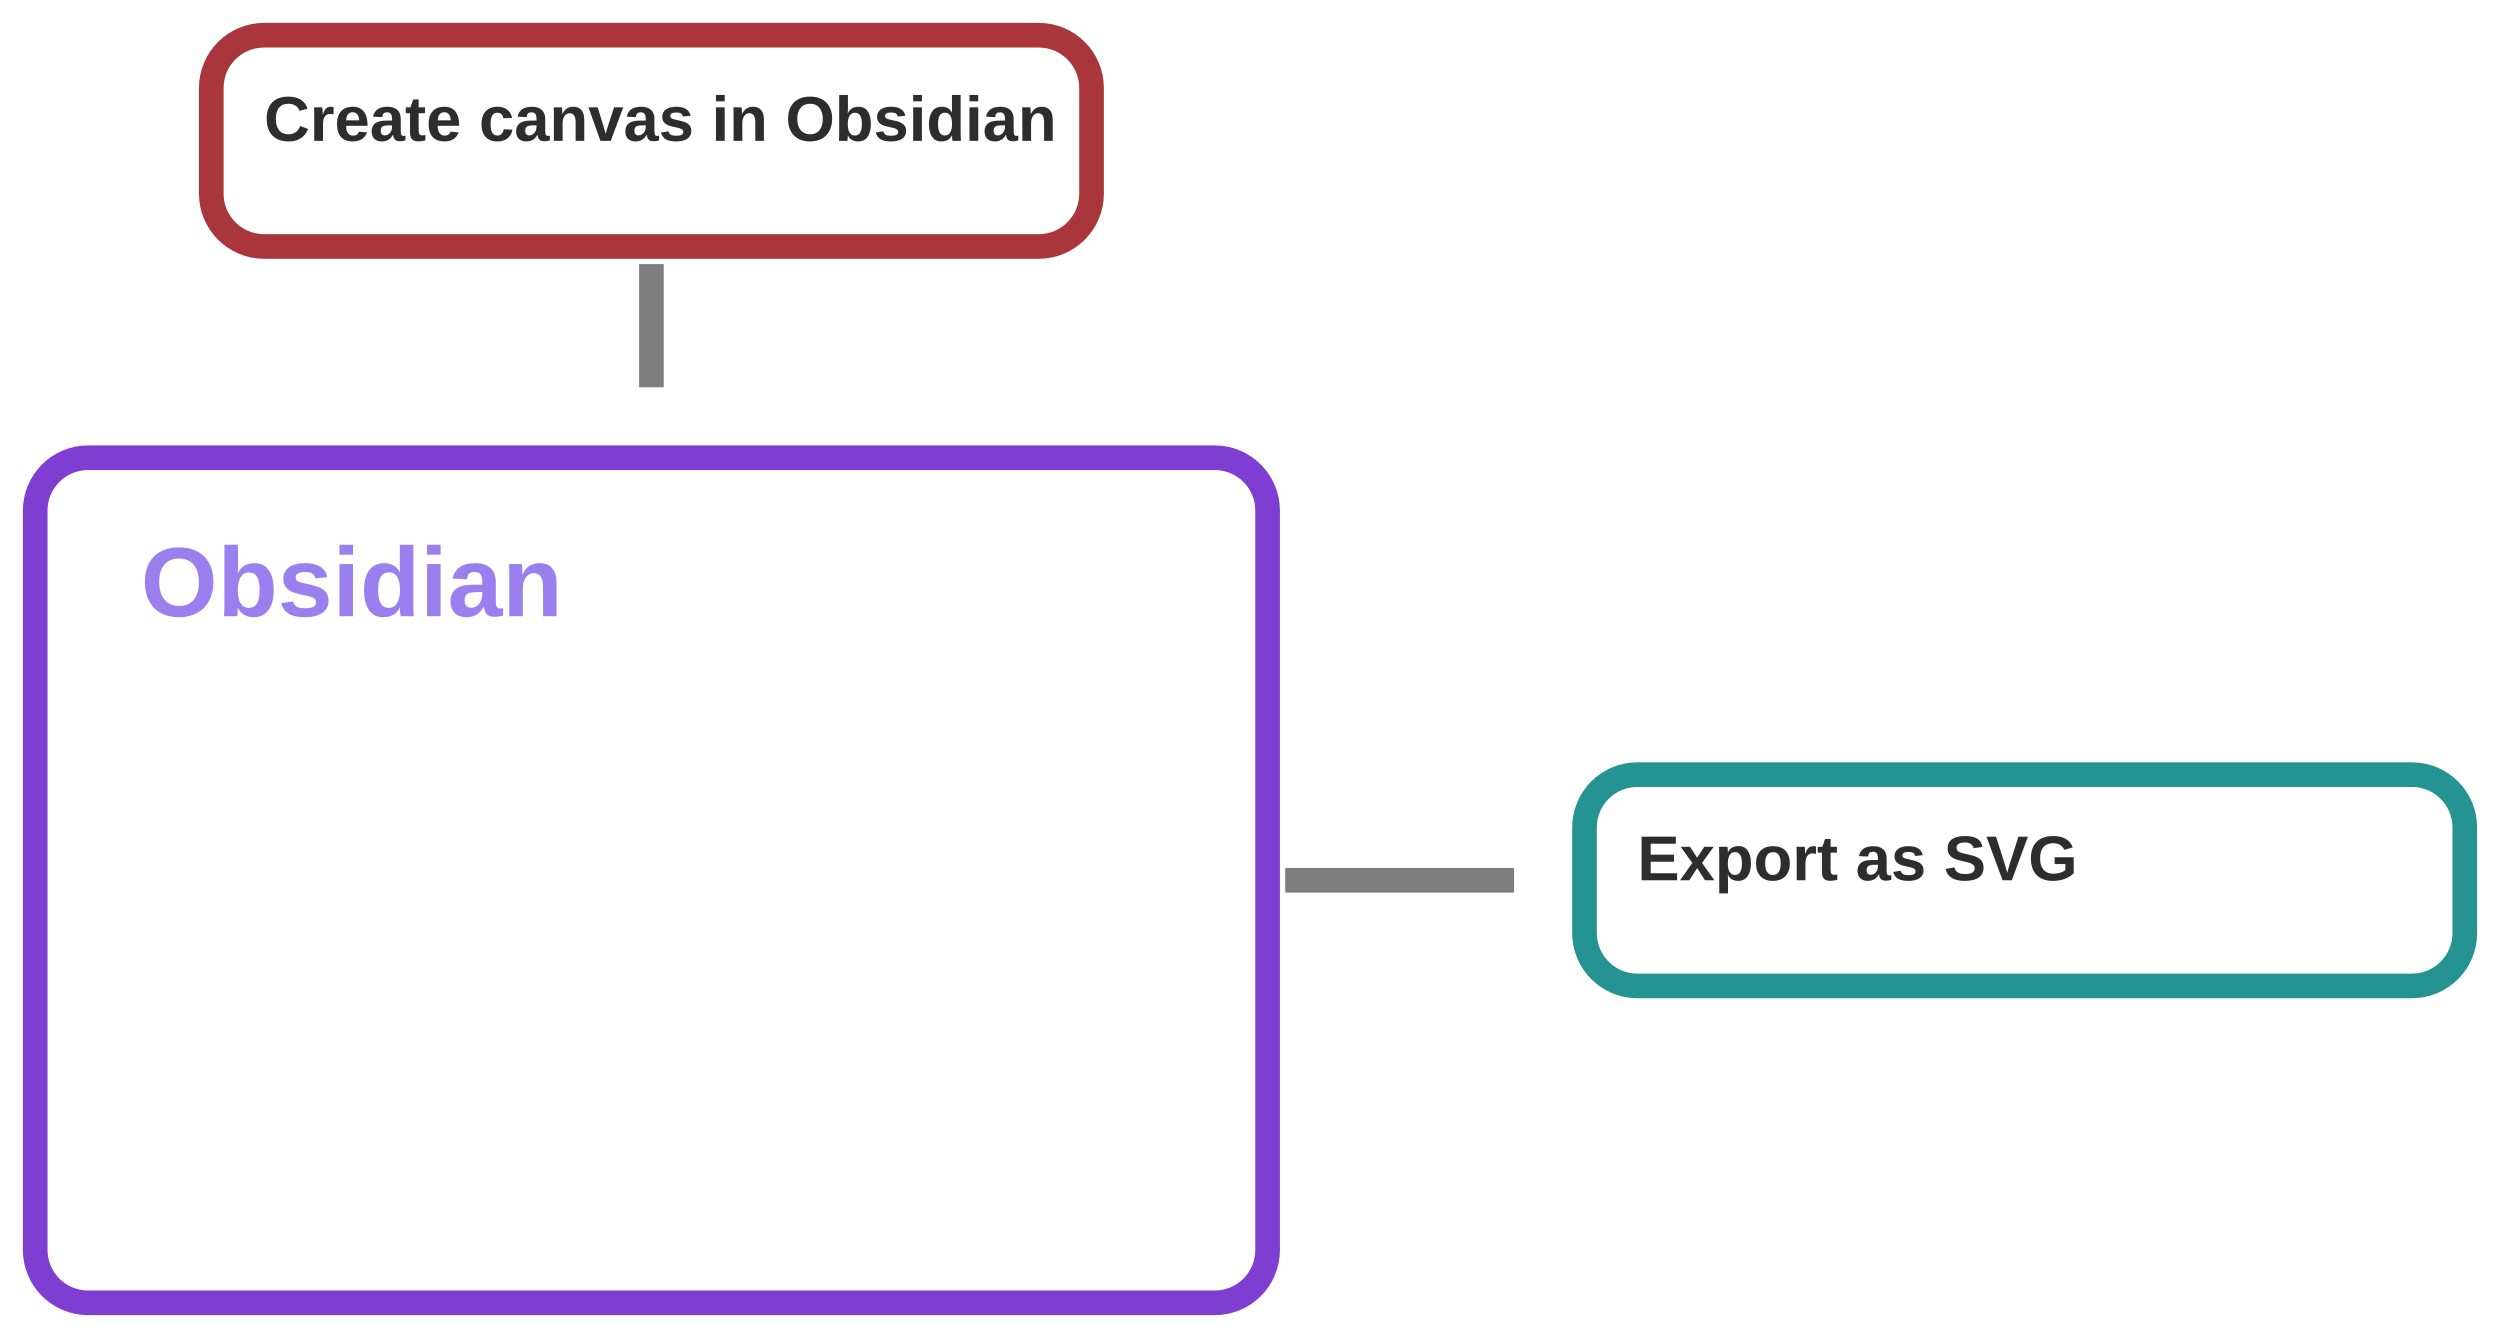
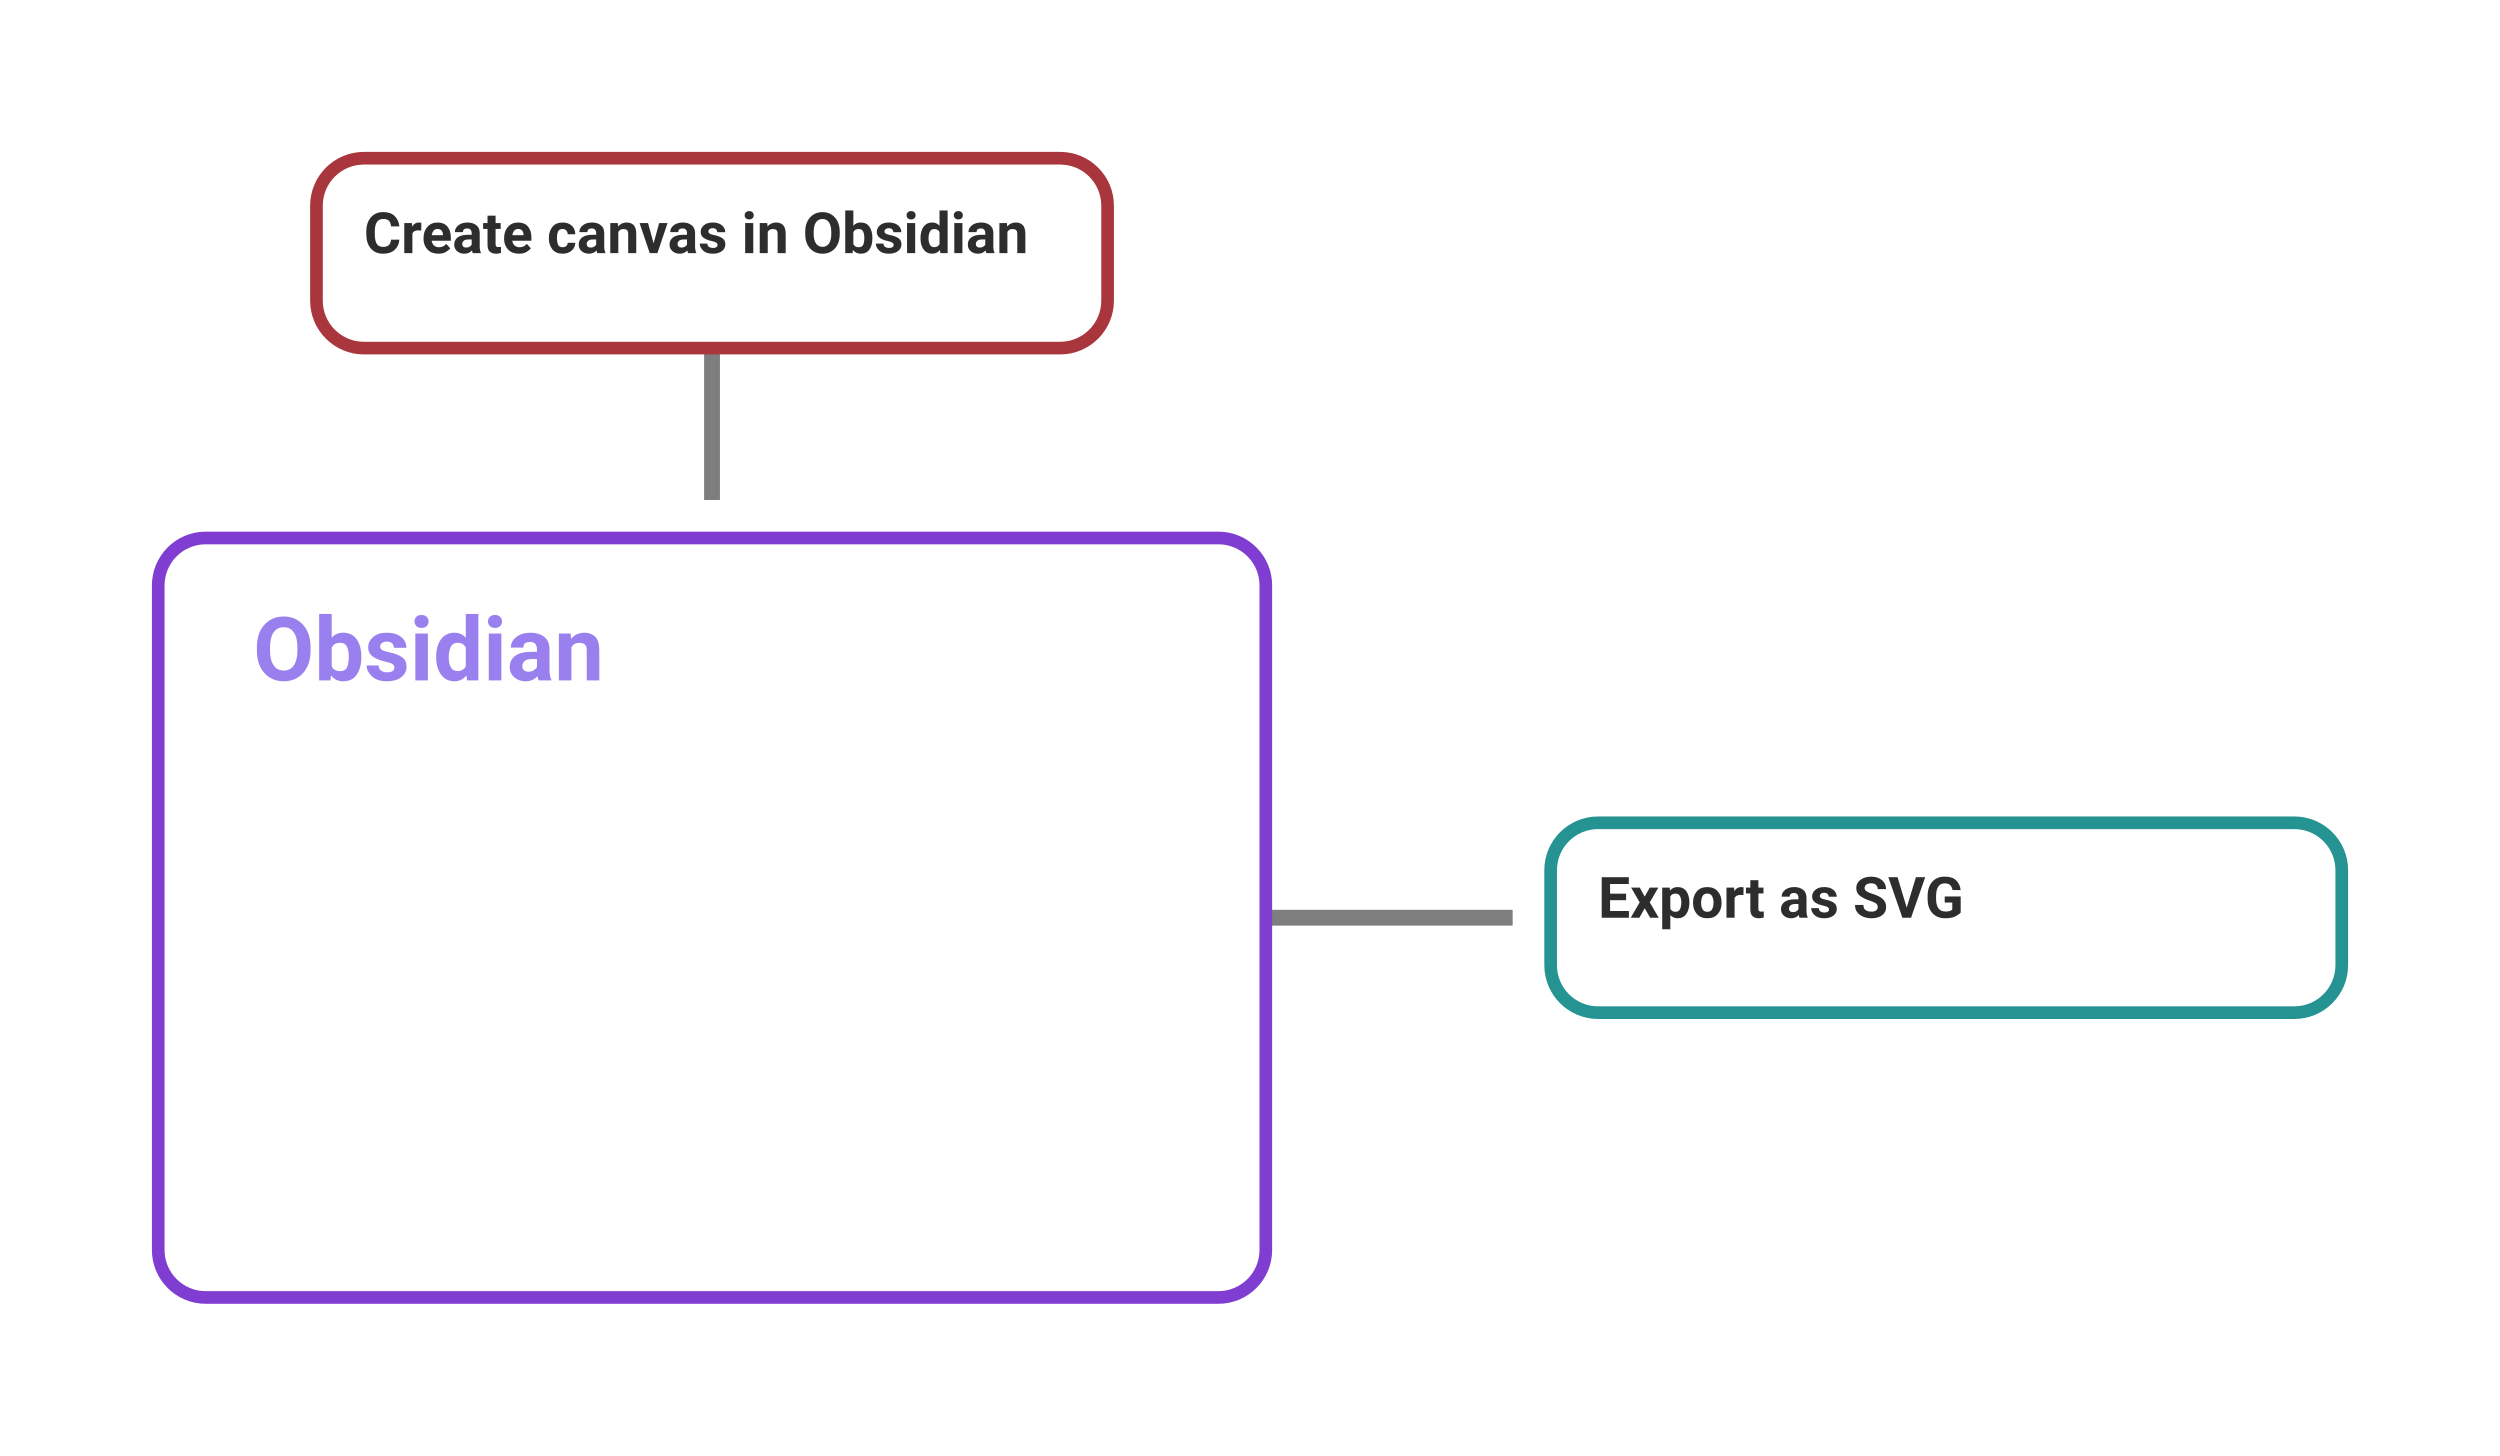
- <svg xmlns="http://www.w3.org/2000/svg" viewBox="-210 -210 710 380">
-   <marker id="triangle-#7e7e7e" viewBox="0 0 10 10" refX="0" refY="5" fill="#7e7e7e" markerUnits="strokeWidth" markerWidth="4" markerHeight="3" orient="auto">
-     <path d="M 0 0 L 10 5 L 0 10 z" />
+ <svg xmlns="http://www.w3.org/2000/svg" viewBox="-250 -250 790 460">
+   <marker id="triangle-#7e7e7e" viewBox="0 0 10 10" refX="1" refY="5" fill="#7e7e7e" markerUnits="strokeWidth" markerWidth="3" markerHeight="3" orient="auto">
+     <path d="M 0 0 L 7 5 L 0 10 z" />
  </marker>
-   <line x1="-25" y1="-135" x2="-25" y2="-100" stroke="#7e7e7e" stroke-width="7" marker-end="url(#triangle-#7e7e7e)" />
-   <marker id="triangle-#7e7e7e" viewBox="0 0 10 10" refX="0" refY="5" fill="#7e7e7e" markerUnits="strokeWidth" markerWidth="4" markerHeight="3" orient="auto">
-     <path d="M 0 0 L 10 5 L 0 10 z" />
+   <line x1="-25" y1="-139" x2="-25" y2="-92" stroke="#7e7e7e" stroke-width="5" marker-end="url(#triangle-#7e7e7e)" />
+   <marker id="triangle-#7e7e7e" viewBox="0 0 10 10" refX="1" refY="5" fill="#7e7e7e" markerUnits="strokeWidth" markerWidth="3" markerHeight="3" orient="auto">
+     <path d="M 0 0 L 7 5 L 0 10 z" />
  </marker>
-   <line x1="155" y1="40" x2="220" y2="40" stroke="#7e7e7e" stroke-width="7" marker-end="url(#triangle-#7e7e7e)" />
-   <rect x="-150" y="-200" width="250" height="60" rx="15" stroke="#aa363d" stroke-width="7" fill="none" />
-   <text x="-135" y="-170" font-family="Arial" font-size="18" font-weight="bold" fill="#2c2d2c">Create canvas in Obsidian</text>
-   <rect x="-200" y="-80" width="350" height="240" rx="15" stroke="#803dd1" stroke-width="7" fill="none" />
-   <text x="-170" y="-35" font-family="Arial" font-size="28" font-weight="bold" fill="#9a7fee">
+   <line x1="151" y1="40" x2="228" y2="40" stroke="#7e7e7e" stroke-width="5" marker-end="url(#triangle-#7e7e7e)" />
+   <rect x="-150" y="-200" width="250" height="60" rx="15" stroke="#aa363d" stroke-width="4" fill="none" />
+   <text x="-135" y="-170" font-family="Roboto, Oxygen, Ubuntu, Cantarell, sans-serif" font-size="18" font-weight="bold" fill="#2c2d2c">Create canvas in Obsidian</text>
+   <rect x="-200" y="-80" width="350" height="240" rx="15" stroke="#803dd1" stroke-width="4" fill="none" />
+   <text x="-170" y="-35" font-family="Roboto, Oxygen, Ubuntu, Cantarell, sans-serif" font-size="28" font-weight="bold" fill="#9a7fee">
    <a href="/obsidian.html">Obsidian</a>
  </text>
-   <rect x="240" y="10" width="250" height="60" rx="15" stroke="#249391" stroke-width="7" fill="none" />
-   <text x="255" y="40" font-family="Arial" font-size="18" font-weight="bold" fill="#2c2d2c">Export as SVG</text>
+   <rect x="240" y="10" width="250" height="60" rx="15" stroke="#249391" stroke-width="4" fill="none" />
+   <text x="255" y="40" font-family="Roboto, Oxygen, Ubuntu, Cantarell, sans-serif" font-size="18" font-weight="bold" fill="#2c2d2c">Export as SVG</text>
</svg>
